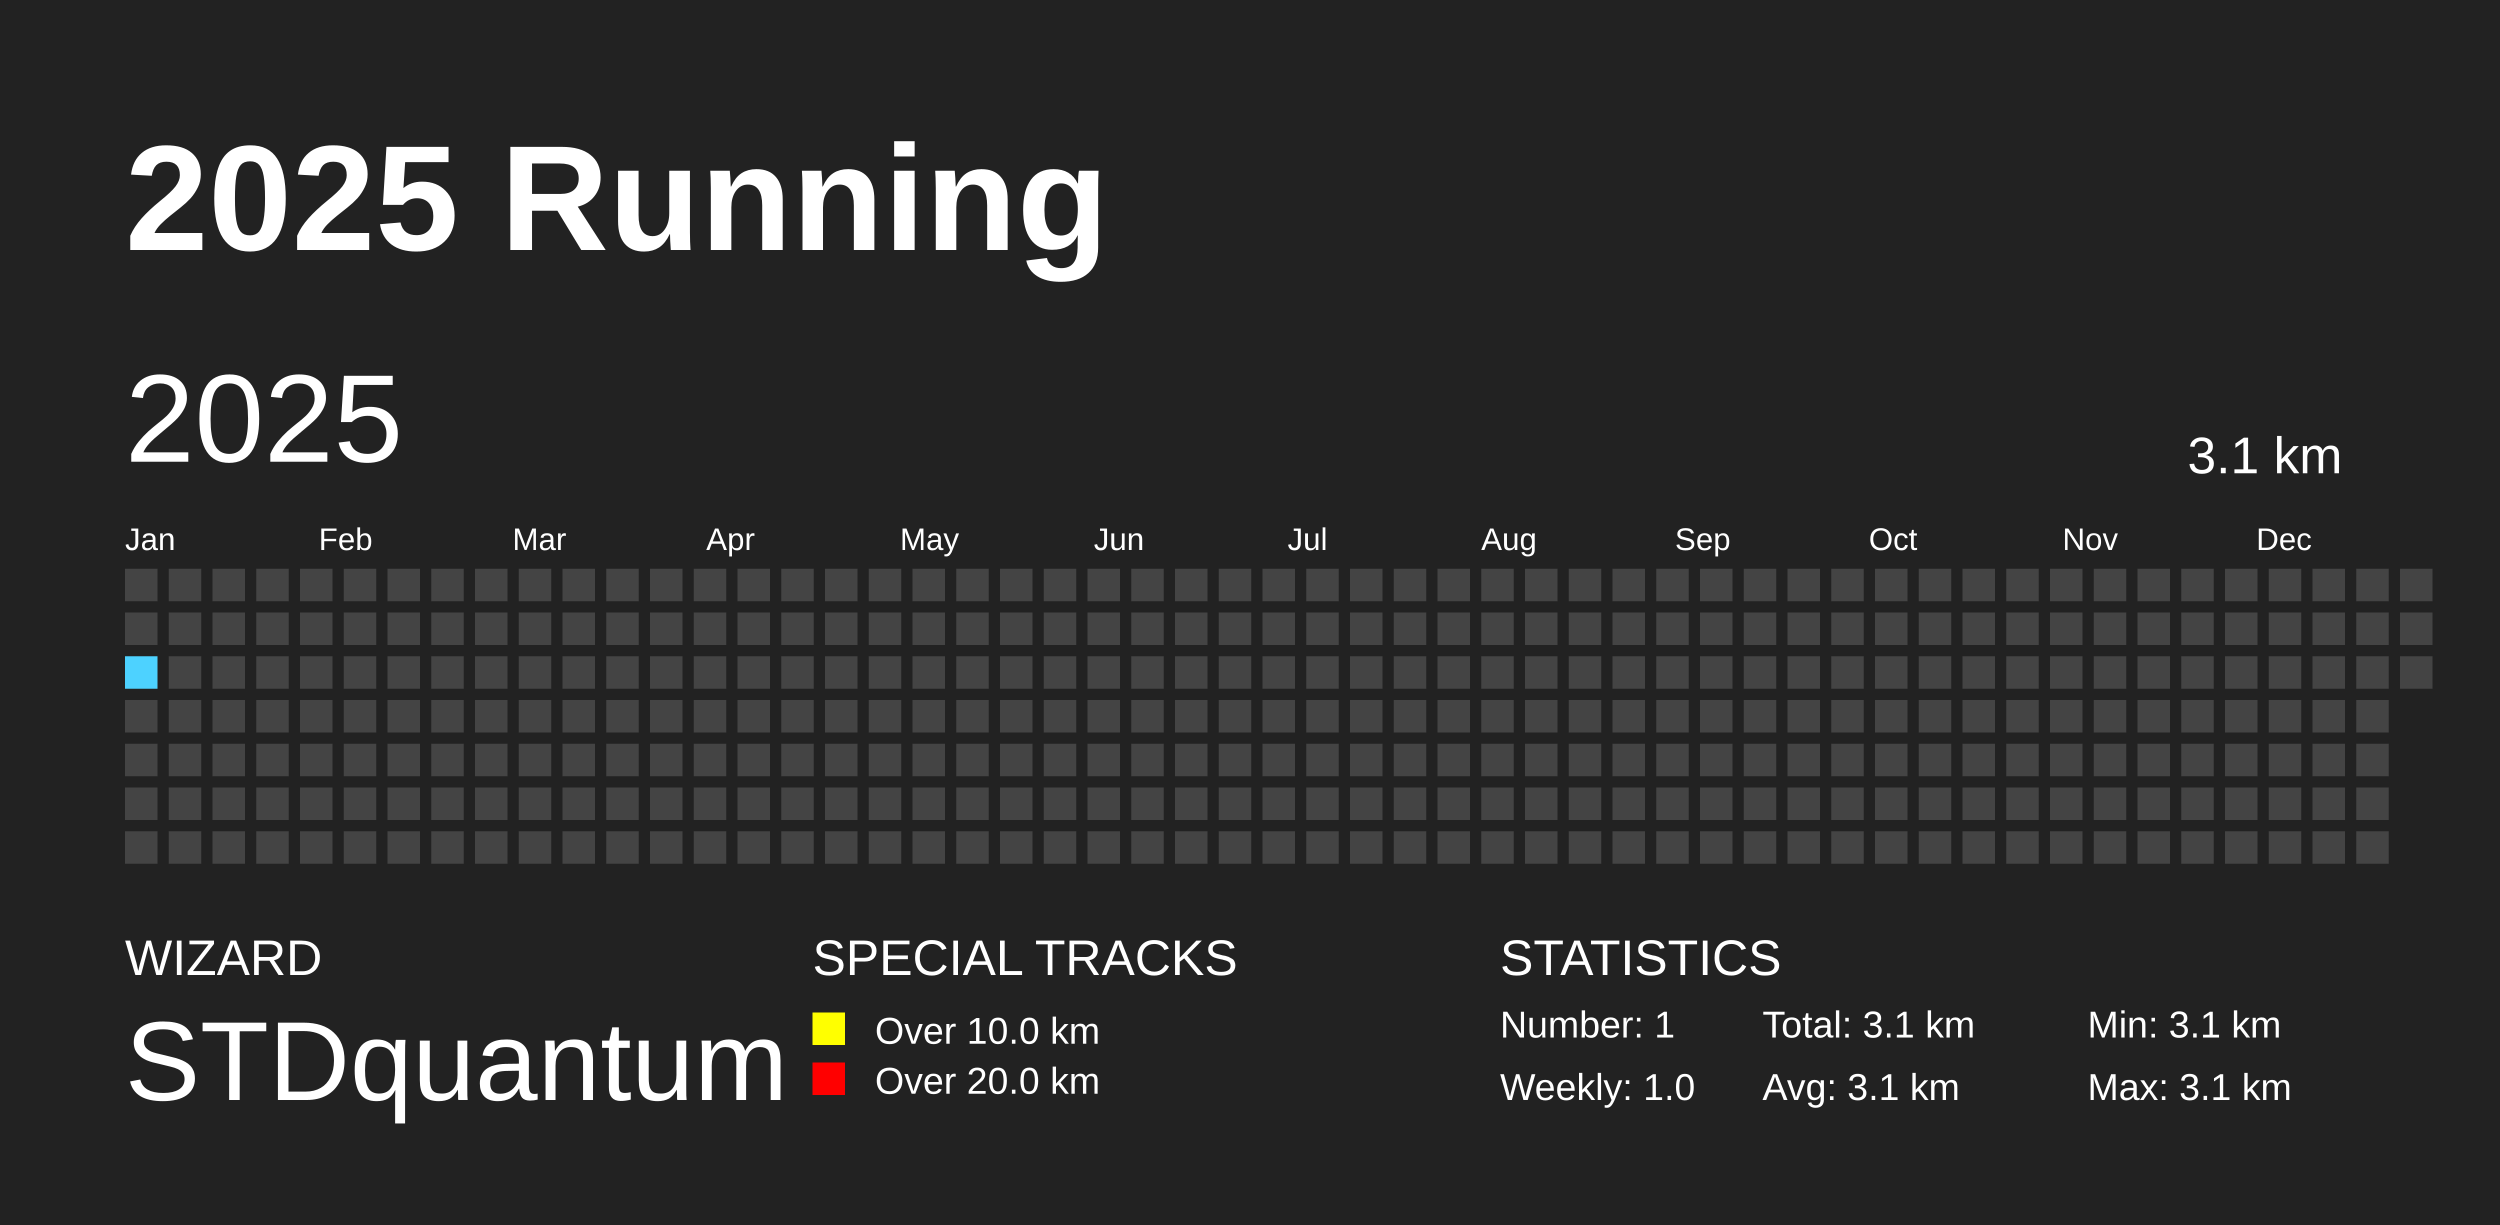
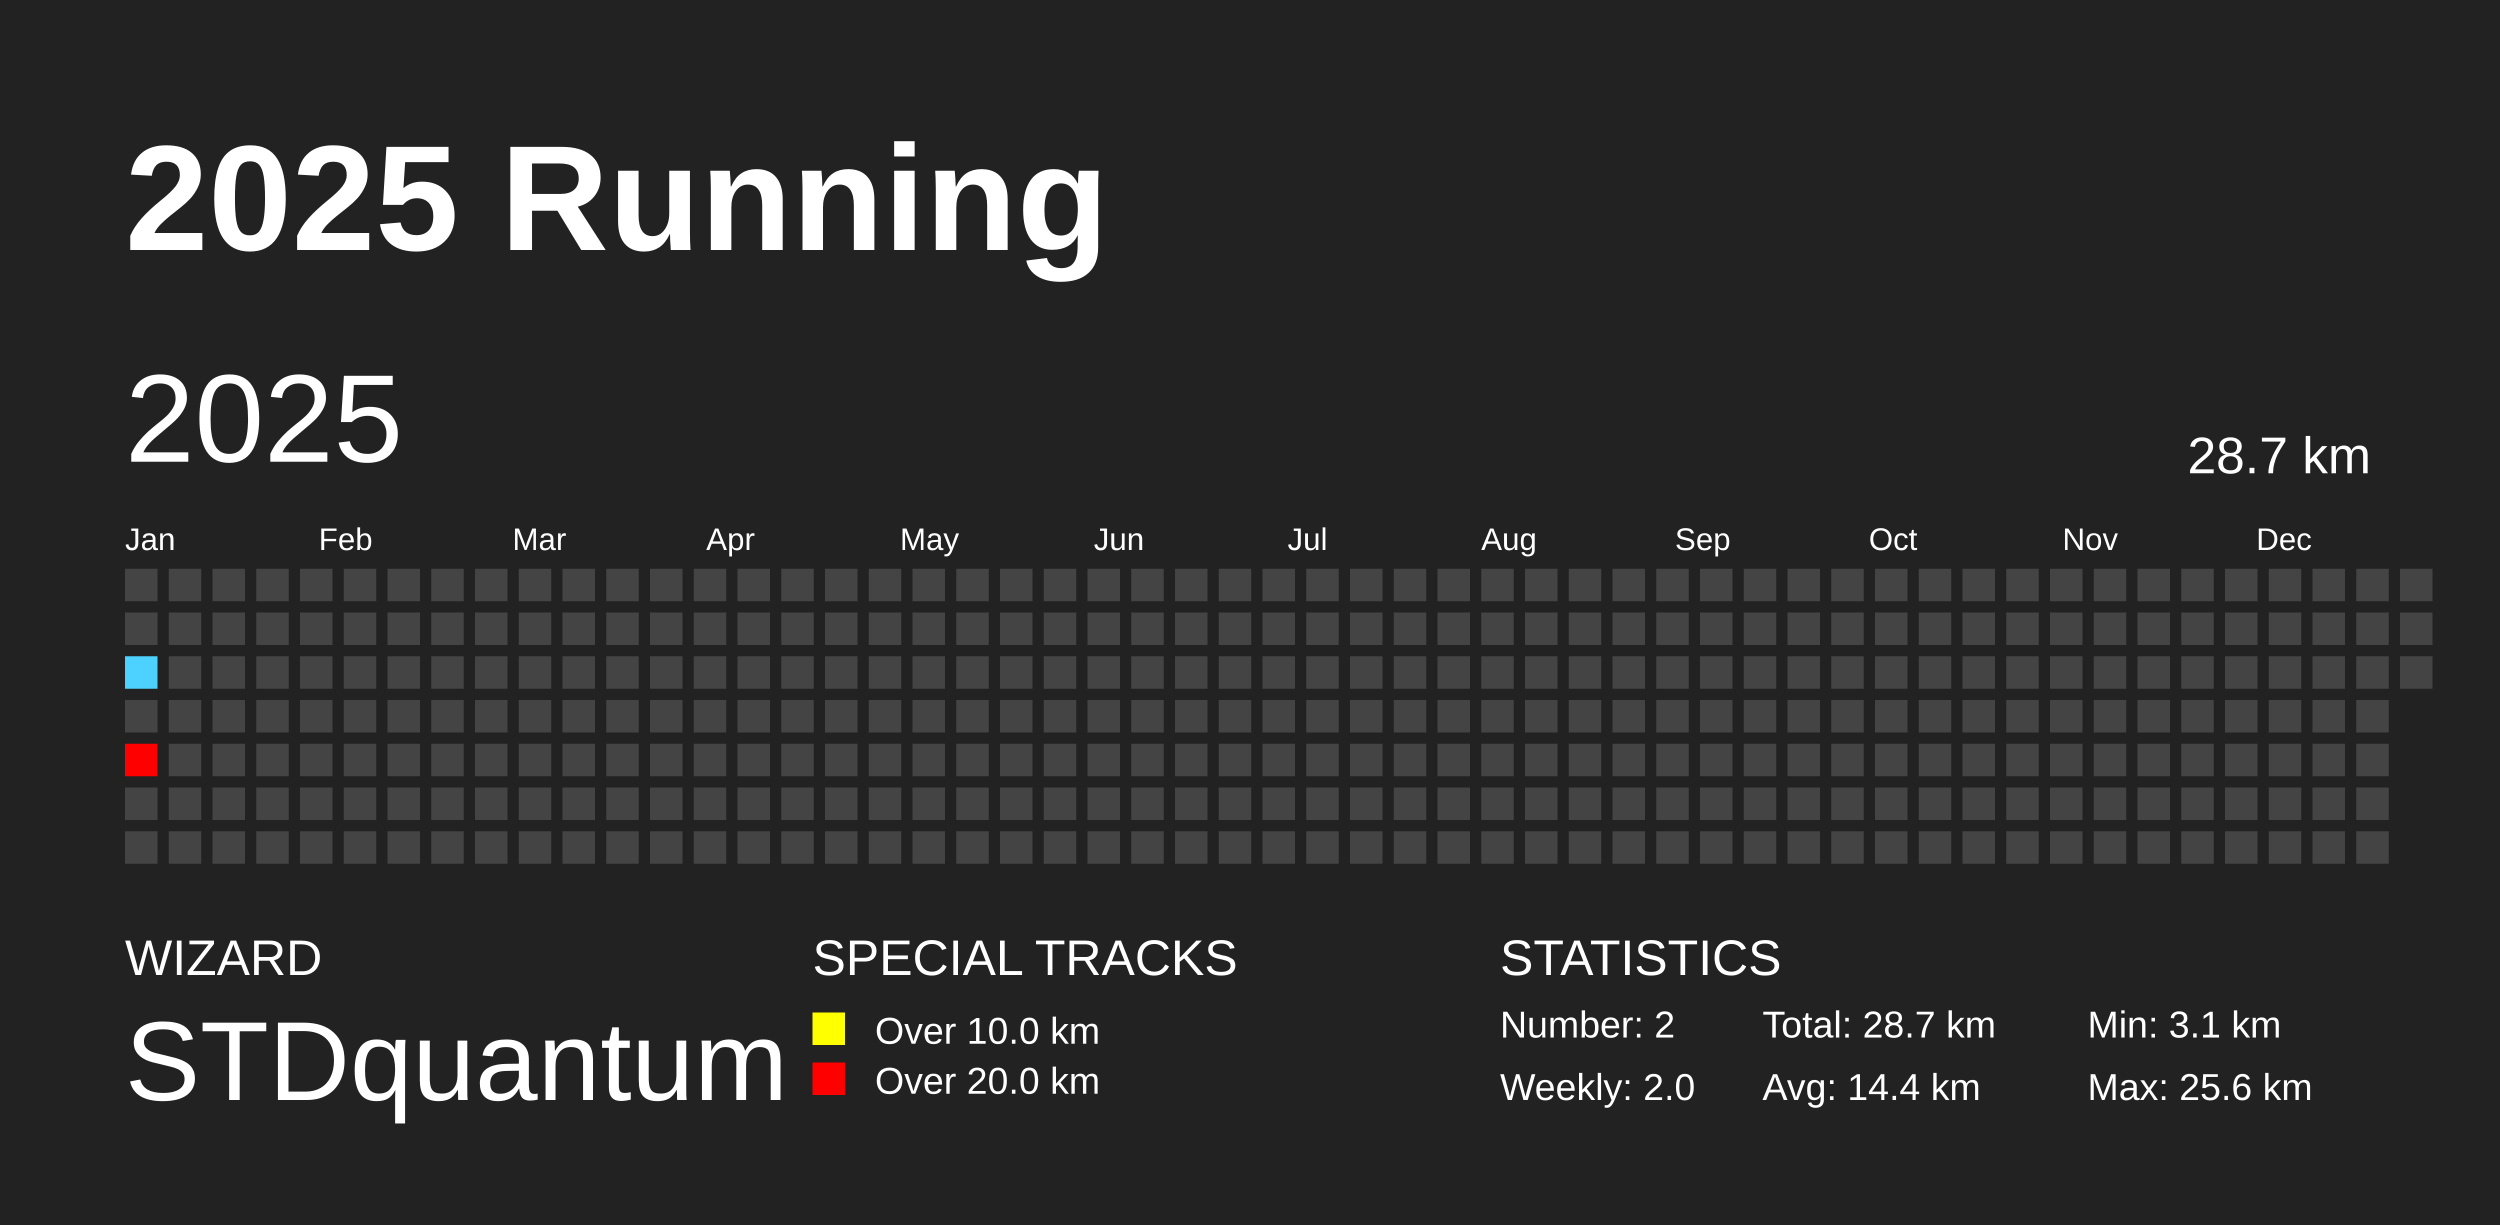
<svg xmlns="http://www.w3.org/2000/svg" baseProfile="full" height="98mm" version="1.1" viewBox="0,0,200,98" width="200mm">
  <defs />
  <rect fill="#222222" height="98" width="200" x="0" y="0" />
  <text fill="#FFFFFF" style="font-size:12px; font-family:Arial; font-weight:bold;" x="10" y="20">2025 Running</text>
  <text fill="#FFFFFF" style="font-size:4px; font-family:Arial" x="10" y="78">WIZARD</text>
  <text fill="#FFFFFF" style="font-size:9px; font-family:Arial" x="10" y="88">STDquantum</text>
  <text fill="#FFFFFF" style="font-size:4px; font-family:Arial" x="65" y="78">SPECIAL TRACKS</text>
  <rect fill="yellow" height="2.6" width="2.6" x="65" y="81" />
  <text fill="#FFFFFF" style="font-size:3px; font-family:Arial" x="70" y="83.5">Over 10.0 km</text>
  <rect fill="red" height="2.6" width="2.6" x="65" y="85" />
  <text fill="#FFFFFF" style="font-size:3px; font-family:Arial" x="70" y="87.5">Over 20.0 km</text>
  <text fill="#FFFFFF" style="font-size:4px; font-family:Arial" x="120" y="78">STATISTICS</text>
-   <text fill="#FFFFFF" style="font-size:3px; font-family:Arial" x="120" y="83">Number: 1</text>
-   <text fill="#FFFFFF" style="font-size:3px; font-family:Arial" x="120" y="88">Weekly: 1.0</text>
-   <text fill="#FFFFFF" style="font-size:3px; font-family:Arial" x="141" y="83">Total: 3.1 km</text>
-   <text fill="#FFFFFF" style="font-size:3px; font-family:Arial" x="141" y="88">Avg: 3.1 km</text>
+   <text fill="#FFFFFF" style="font-size:3px; font-family:Arial" x="120" y="83">Number: 2</text>
+   <text fill="#FFFFFF" style="font-size:3px; font-family:Arial" x="120" y="88">Weekly: 2.0</text>
+   <text fill="#FFFFFF" style="font-size:3px; font-family:Arial" x="141" y="83">Total: 28.7 km</text>
+   <text fill="#FFFFFF" style="font-size:3px; font-family:Arial" x="141" y="88">Avg: 14.4 km</text>
  <text fill="#FFFFFF" style="font-size:3px; font-family:Arial" x="167" y="83">Min: 3.1 km</text>
-   <text fill="#FFFFFF" style="font-size:3px; font-family:Arial" x="167" y="88">Max: 3.1 km</text>
+   <text fill="#FFFFFF" style="font-size:3px; font-family:Arial" x="167" y="88">Max: 25.6 km</text>
  <text dominant-baseline="hanging" fill="#FFFFFF" style="font-size:10.0px; font-family:Arial;" x="10" y="30">2025</text>
-   <text dominant-baseline="hanging" fill="#FFFFFF" style="font-size:4.125px; font-family:Arial;" x="175" y="35">3.1 km</text>
+   <text dominant-baseline="hanging" fill="#FFFFFF" style="font-size:4.125px; font-family:Arial;" x="175" y="35">28.7 km</text>
  <text fill="#FFFFFF" style="font-size:2.5px; font-family:Arial" x="10.0" y="44">Jan</text>
  <text fill="#FFFFFF" style="font-size:2.5px; font-family:Arial" x="25.5" y="44">Feb</text>
  <text fill="#FFFFFF" style="font-size:2.5px; font-family:Arial" x="41.0" y="44">Mar</text>
  <text fill="#FFFFFF" style="font-size:2.5px; font-family:Arial" x="56.5" y="44">Apr</text>
  <text fill="#FFFFFF" style="font-size:2.5px; font-family:Arial" x="72.0" y="44">May</text>
  <text fill="#FFFFFF" style="font-size:2.5px; font-family:Arial" x="87.5" y="44">Jun</text>
  <text fill="#FFFFFF" style="font-size:2.5px; font-family:Arial" x="103.0" y="44">Jul</text>
  <text fill="#FFFFFF" style="font-size:2.5px; font-family:Arial" x="118.5" y="44">Aug</text>
  <text fill="#FFFFFF" style="font-size:2.5px; font-family:Arial" x="134.0" y="44">Sep</text>
  <text fill="#FFFFFF" style="font-size:2.5px; font-family:Arial" x="149.5" y="44">Oct</text>
  <text fill="#FFFFFF" style="font-size:2.5px; font-family:Arial" x="165.0" y="44">Nov</text>
  <text fill="#FFFFFF" style="font-size:2.5px; font-family:Arial" x="180.5" y="44">Dec</text>
  <rect fill="#444444" height="2.6" width="2.6" x="10.0" y="45.5" />
  <rect fill="#444444" height="2.6" width="2.6" x="10.0" y="49.0" />
-   <rect fill="#4DD2FF" height="2.6" width="2.6" x="10.0" y="52.5" />
+   <rect fill="#4dd2ff" height="2.6" width="2.6" x="10.0" y="52.5" />
  <rect fill="#444444" height="2.6" width="2.6" x="10.0" y="56.0" />
-   <rect fill="#444444" height="2.6" width="2.6" x="10.0" y="59.5" />
+   <rect fill="red" height="2.6" width="2.6" x="10.0" y="59.5" />
  <rect fill="#444444" height="2.6" width="2.6" x="10.0" y="63.0" />
  <rect fill="#444444" height="2.6" width="2.6" x="10.0" y="66.5" />
  <rect fill="#444444" height="2.6" width="2.6" x="13.5" y="45.5" />
  <rect fill="#444444" height="2.6" width="2.6" x="13.5" y="49.0" />
  <rect fill="#444444" height="2.6" width="2.6" x="13.5" y="52.5" />
  <rect fill="#444444" height="2.6" width="2.6" x="13.5" y="56.0" />
  <rect fill="#444444" height="2.6" width="2.6" x="13.5" y="59.5" />
  <rect fill="#444444" height="2.6" width="2.6" x="13.5" y="63.0" />
  <rect fill="#444444" height="2.6" width="2.6" x="13.5" y="66.5" />
  <rect fill="#444444" height="2.6" width="2.6" x="17.0" y="45.5" />
  <rect fill="#444444" height="2.6" width="2.6" x="17.0" y="49.0" />
  <rect fill="#444444" height="2.6" width="2.6" x="17.0" y="52.5" />
  <rect fill="#444444" height="2.6" width="2.6" x="17.0" y="56.0" />
  <rect fill="#444444" height="2.6" width="2.6" x="17.0" y="59.5" />
  <rect fill="#444444" height="2.6" width="2.6" x="17.0" y="63.0" />
  <rect fill="#444444" height="2.6" width="2.6" x="17.0" y="66.5" />
  <rect fill="#444444" height="2.6" width="2.6" x="20.5" y="45.5" />
  <rect fill="#444444" height="2.6" width="2.6" x="20.5" y="49.0" />
  <rect fill="#444444" height="2.6" width="2.6" x="20.5" y="52.5" />
  <rect fill="#444444" height="2.6" width="2.6" x="20.5" y="56.0" />
  <rect fill="#444444" height="2.6" width="2.6" x="20.5" y="59.5" />
  <rect fill="#444444" height="2.6" width="2.6" x="20.5" y="63.0" />
  <rect fill="#444444" height="2.6" width="2.6" x="20.5" y="66.5" />
  <rect fill="#444444" height="2.6" width="2.6" x="24.0" y="45.5" />
  <rect fill="#444444" height="2.6" width="2.6" x="24.0" y="49.0" />
  <rect fill="#444444" height="2.6" width="2.6" x="24.0" y="52.5" />
  <rect fill="#444444" height="2.6" width="2.6" x="24.0" y="56.0" />
  <rect fill="#444444" height="2.6" width="2.6" x="24.0" y="59.5" />
  <rect fill="#444444" height="2.6" width="2.6" x="24.0" y="63.0" />
  <rect fill="#444444" height="2.6" width="2.6" x="24.0" y="66.5" />
  <rect fill="#444444" height="2.6" width="2.6" x="27.5" y="45.5" />
  <rect fill="#444444" height="2.6" width="2.6" x="27.5" y="49.0" />
  <rect fill="#444444" height="2.6" width="2.6" x="27.5" y="52.5" />
  <rect fill="#444444" height="2.6" width="2.6" x="27.5" y="56.0" />
  <rect fill="#444444" height="2.6" width="2.6" x="27.5" y="59.5" />
  <rect fill="#444444" height="2.6" width="2.6" x="27.5" y="63.0" />
  <rect fill="#444444" height="2.6" width="2.6" x="27.5" y="66.5" />
  <rect fill="#444444" height="2.6" width="2.6" x="31.0" y="45.5" />
  <rect fill="#444444" height="2.6" width="2.6" x="31.0" y="49.0" />
  <rect fill="#444444" height="2.6" width="2.6" x="31.0" y="52.5" />
  <rect fill="#444444" height="2.6" width="2.6" x="31.0" y="56.0" />
  <rect fill="#444444" height="2.6" width="2.6" x="31.0" y="59.5" />
  <rect fill="#444444" height="2.6" width="2.6" x="31.0" y="63.0" />
  <rect fill="#444444" height="2.6" width="2.6" x="31.0" y="66.5" />
  <rect fill="#444444" height="2.6" width="2.6" x="34.5" y="45.5" />
  <rect fill="#444444" height="2.6" width="2.6" x="34.5" y="49.0" />
  <rect fill="#444444" height="2.6" width="2.6" x="34.5" y="52.5" />
  <rect fill="#444444" height="2.6" width="2.6" x="34.5" y="56.0" />
  <rect fill="#444444" height="2.6" width="2.6" x="34.5" y="59.5" />
  <rect fill="#444444" height="2.6" width="2.6" x="34.5" y="63.0" />
  <rect fill="#444444" height="2.6" width="2.6" x="34.5" y="66.5" />
  <rect fill="#444444" height="2.6" width="2.6" x="38.0" y="45.5" />
  <rect fill="#444444" height="2.6" width="2.6" x="38.0" y="49.0" />
  <rect fill="#444444" height="2.6" width="2.6" x="38.0" y="52.5" />
  <rect fill="#444444" height="2.6" width="2.6" x="38.0" y="56.0" />
  <rect fill="#444444" height="2.6" width="2.6" x="38.0" y="59.5" />
  <rect fill="#444444" height="2.6" width="2.6" x="38.0" y="63.0" />
  <rect fill="#444444" height="2.6" width="2.6" x="38.0" y="66.5" />
  <rect fill="#444444" height="2.6" width="2.6" x="41.5" y="45.5" />
  <rect fill="#444444" height="2.6" width="2.6" x="41.5" y="49.0" />
  <rect fill="#444444" height="2.6" width="2.6" x="41.5" y="52.5" />
  <rect fill="#444444" height="2.6" width="2.6" x="41.5" y="56.0" />
  <rect fill="#444444" height="2.6" width="2.6" x="41.5" y="59.5" />
  <rect fill="#444444" height="2.6" width="2.6" x="41.5" y="63.0" />
  <rect fill="#444444" height="2.6" width="2.6" x="41.5" y="66.5" />
  <rect fill="#444444" height="2.6" width="2.6" x="45.0" y="45.5" />
  <rect fill="#444444" height="2.6" width="2.6" x="45.0" y="49.0" />
  <rect fill="#444444" height="2.6" width="2.6" x="45.0" y="52.5" />
  <rect fill="#444444" height="2.6" width="2.6" x="45.0" y="56.0" />
  <rect fill="#444444" height="2.6" width="2.6" x="45.0" y="59.5" />
  <rect fill="#444444" height="2.6" width="2.6" x="45.0" y="63.0" />
  <rect fill="#444444" height="2.6" width="2.6" x="45.0" y="66.5" />
  <rect fill="#444444" height="2.6" width="2.6" x="48.5" y="45.5" />
  <rect fill="#444444" height="2.6" width="2.6" x="48.5" y="49.0" />
  <rect fill="#444444" height="2.6" width="2.6" x="48.5" y="52.5" />
  <rect fill="#444444" height="2.6" width="2.6" x="48.5" y="56.0" />
  <rect fill="#444444" height="2.6" width="2.6" x="48.5" y="59.5" />
  <rect fill="#444444" height="2.6" width="2.6" x="48.5" y="63.0" />
  <rect fill="#444444" height="2.6" width="2.6" x="48.5" y="66.5" />
  <rect fill="#444444" height="2.6" width="2.6" x="52.0" y="45.5" />
  <rect fill="#444444" height="2.6" width="2.6" x="52.0" y="49.0" />
  <rect fill="#444444" height="2.6" width="2.6" x="52.0" y="52.5" />
  <rect fill="#444444" height="2.6" width="2.6" x="52.0" y="56.0" />
  <rect fill="#444444" height="2.6" width="2.6" x="52.0" y="59.5" />
  <rect fill="#444444" height="2.6" width="2.6" x="52.0" y="63.0" />
  <rect fill="#444444" height="2.6" width="2.6" x="52.0" y="66.5" />
  <rect fill="#444444" height="2.6" width="2.6" x="55.5" y="45.5" />
  <rect fill="#444444" height="2.6" width="2.6" x="55.5" y="49.0" />
  <rect fill="#444444" height="2.6" width="2.6" x="55.5" y="52.5" />
  <rect fill="#444444" height="2.6" width="2.6" x="55.5" y="56.0" />
  <rect fill="#444444" height="2.6" width="2.6" x="55.5" y="59.5" />
  <rect fill="#444444" height="2.6" width="2.6" x="55.5" y="63.0" />
  <rect fill="#444444" height="2.6" width="2.6" x="55.5" y="66.5" />
  <rect fill="#444444" height="2.6" width="2.6" x="59.0" y="45.5" />
  <rect fill="#444444" height="2.6" width="2.6" x="59.0" y="49.0" />
  <rect fill="#444444" height="2.6" width="2.6" x="59.0" y="52.5" />
  <rect fill="#444444" height="2.6" width="2.6" x="59.0" y="56.0" />
  <rect fill="#444444" height="2.6" width="2.6" x="59.0" y="59.5" />
  <rect fill="#444444" height="2.6" width="2.6" x="59.0" y="63.0" />
  <rect fill="#444444" height="2.6" width="2.6" x="59.0" y="66.5" />
  <rect fill="#444444" height="2.6" width="2.6" x="62.5" y="45.5" />
  <rect fill="#444444" height="2.6" width="2.6" x="62.5" y="49.0" />
  <rect fill="#444444" height="2.6" width="2.6" x="62.5" y="52.5" />
  <rect fill="#444444" height="2.6" width="2.6" x="62.5" y="56.0" />
  <rect fill="#444444" height="2.6" width="2.6" x="62.5" y="59.5" />
  <rect fill="#444444" height="2.6" width="2.6" x="62.5" y="63.0" />
  <rect fill="#444444" height="2.6" width="2.6" x="62.5" y="66.5" />
  <rect fill="#444444" height="2.6" width="2.6" x="66.0" y="45.5" />
  <rect fill="#444444" height="2.6" width="2.6" x="66.0" y="49.0" />
  <rect fill="#444444" height="2.6" width="2.6" x="66.0" y="52.5" />
  <rect fill="#444444" height="2.6" width="2.6" x="66.0" y="56.0" />
  <rect fill="#444444" height="2.6" width="2.6" x="66.0" y="59.5" />
  <rect fill="#444444" height="2.6" width="2.6" x="66.0" y="63.0" />
  <rect fill="#444444" height="2.6" width="2.6" x="66.0" y="66.5" />
  <rect fill="#444444" height="2.6" width="2.6" x="69.5" y="45.5" />
  <rect fill="#444444" height="2.6" width="2.6" x="69.5" y="49.0" />
  <rect fill="#444444" height="2.6" width="2.6" x="69.5" y="52.5" />
  <rect fill="#444444" height="2.6" width="2.6" x="69.5" y="56.0" />
  <rect fill="#444444" height="2.6" width="2.6" x="69.5" y="59.5" />
  <rect fill="#444444" height="2.6" width="2.6" x="69.5" y="63.0" />
  <rect fill="#444444" height="2.6" width="2.6" x="69.5" y="66.5" />
  <rect fill="#444444" height="2.6" width="2.6" x="73.0" y="45.5" />
  <rect fill="#444444" height="2.6" width="2.6" x="73.0" y="49.0" />
  <rect fill="#444444" height="2.6" width="2.6" x="73.0" y="52.5" />
  <rect fill="#444444" height="2.6" width="2.6" x="73.0" y="56.0" />
  <rect fill="#444444" height="2.6" width="2.6" x="73.0" y="59.5" />
  <rect fill="#444444" height="2.6" width="2.6" x="73.0" y="63.0" />
  <rect fill="#444444" height="2.6" width="2.6" x="73.0" y="66.5" />
  <rect fill="#444444" height="2.6" width="2.6" x="76.5" y="45.5" />
  <rect fill="#444444" height="2.6" width="2.6" x="76.5" y="49.0" />
  <rect fill="#444444" height="2.6" width="2.6" x="76.5" y="52.5" />
  <rect fill="#444444" height="2.6" width="2.6" x="76.5" y="56.0" />
  <rect fill="#444444" height="2.6" width="2.6" x="76.5" y="59.5" />
  <rect fill="#444444" height="2.6" width="2.6" x="76.5" y="63.0" />
  <rect fill="#444444" height="2.6" width="2.6" x="76.5" y="66.5" />
  <rect fill="#444444" height="2.6" width="2.6" x="80.0" y="45.5" />
  <rect fill="#444444" height="2.6" width="2.6" x="80.0" y="49.0" />
  <rect fill="#444444" height="2.6" width="2.6" x="80.0" y="52.5" />
  <rect fill="#444444" height="2.6" width="2.6" x="80.0" y="56.0" />
  <rect fill="#444444" height="2.6" width="2.6" x="80.0" y="59.5" />
  <rect fill="#444444" height="2.6" width="2.6" x="80.0" y="63.0" />
  <rect fill="#444444" height="2.6" width="2.6" x="80.0" y="66.5" />
  <rect fill="#444444" height="2.6" width="2.6" x="83.5" y="45.5" />
  <rect fill="#444444" height="2.6" width="2.6" x="83.5" y="49.0" />
  <rect fill="#444444" height="2.6" width="2.6" x="83.5" y="52.5" />
  <rect fill="#444444" height="2.6" width="2.6" x="83.5" y="56.0" />
  <rect fill="#444444" height="2.6" width="2.6" x="83.5" y="59.5" />
  <rect fill="#444444" height="2.6" width="2.6" x="83.5" y="63.0" />
  <rect fill="#444444" height="2.6" width="2.6" x="83.5" y="66.5" />
  <rect fill="#444444" height="2.6" width="2.6" x="87.0" y="45.5" />
  <rect fill="#444444" height="2.6" width="2.6" x="87.0" y="49.0" />
  <rect fill="#444444" height="2.6" width="2.6" x="87.0" y="52.5" />
  <rect fill="#444444" height="2.6" width="2.6" x="87.0" y="56.0" />
  <rect fill="#444444" height="2.6" width="2.6" x="87.0" y="59.5" />
  <rect fill="#444444" height="2.6" width="2.6" x="87.0" y="63.0" />
  <rect fill="#444444" height="2.6" width="2.6" x="87.0" y="66.5" />
  <rect fill="#444444" height="2.6" width="2.6" x="90.5" y="45.5" />
  <rect fill="#444444" height="2.6" width="2.6" x="90.5" y="49.0" />
  <rect fill="#444444" height="2.6" width="2.6" x="90.5" y="52.5" />
  <rect fill="#444444" height="2.6" width="2.6" x="90.5" y="56.0" />
  <rect fill="#444444" height="2.6" width="2.6" x="90.5" y="59.5" />
  <rect fill="#444444" height="2.6" width="2.6" x="90.5" y="63.0" />
  <rect fill="#444444" height="2.6" width="2.6" x="90.5" y="66.5" />
  <rect fill="#444444" height="2.6" width="2.6" x="94.0" y="45.5" />
  <rect fill="#444444" height="2.6" width="2.6" x="94.0" y="49.0" />
  <rect fill="#444444" height="2.6" width="2.6" x="94.0" y="52.5" />
  <rect fill="#444444" height="2.6" width="2.6" x="94.0" y="56.0" />
  <rect fill="#444444" height="2.6" width="2.6" x="94.0" y="59.5" />
  <rect fill="#444444" height="2.6" width="2.6" x="94.0" y="63.0" />
  <rect fill="#444444" height="2.6" width="2.6" x="94.0" y="66.5" />
  <rect fill="#444444" height="2.6" width="2.6" x="97.5" y="45.5" />
  <rect fill="#444444" height="2.6" width="2.6" x="97.5" y="49.0" />
  <rect fill="#444444" height="2.6" width="2.6" x="97.5" y="52.5" />
  <rect fill="#444444" height="2.6" width="2.6" x="97.5" y="56.0" />
  <rect fill="#444444" height="2.6" width="2.6" x="97.5" y="59.5" />
  <rect fill="#444444" height="2.6" width="2.6" x="97.5" y="63.0" />
  <rect fill="#444444" height="2.6" width="2.6" x="97.5" y="66.5" />
  <rect fill="#444444" height="2.6" width="2.6" x="101.0" y="45.5" />
  <rect fill="#444444" height="2.6" width="2.6" x="101.0" y="49.0" />
  <rect fill="#444444" height="2.6" width="2.6" x="101.0" y="52.5" />
  <rect fill="#444444" height="2.6" width="2.6" x="101.0" y="56.0" />
  <rect fill="#444444" height="2.6" width="2.6" x="101.0" y="59.5" />
  <rect fill="#444444" height="2.6" width="2.6" x="101.0" y="63.0" />
  <rect fill="#444444" height="2.6" width="2.6" x="101.0" y="66.5" />
  <rect fill="#444444" height="2.6" width="2.6" x="104.5" y="45.5" />
  <rect fill="#444444" height="2.6" width="2.6" x="104.5" y="49.0" />
  <rect fill="#444444" height="2.6" width="2.6" x="104.5" y="52.5" />
  <rect fill="#444444" height="2.6" width="2.6" x="104.5" y="56.0" />
  <rect fill="#444444" height="2.6" width="2.6" x="104.5" y="59.5" />
  <rect fill="#444444" height="2.6" width="2.6" x="104.5" y="63.0" />
  <rect fill="#444444" height="2.6" width="2.6" x="104.5" y="66.5" />
  <rect fill="#444444" height="2.6" width="2.6" x="108.0" y="45.5" />
  <rect fill="#444444" height="2.6" width="2.6" x="108.0" y="49.0" />
  <rect fill="#444444" height="2.6" width="2.6" x="108.0" y="52.5" />
  <rect fill="#444444" height="2.6" width="2.6" x="108.0" y="56.0" />
  <rect fill="#444444" height="2.6" width="2.6" x="108.0" y="59.5" />
  <rect fill="#444444" height="2.6" width="2.6" x="108.0" y="63.0" />
  <rect fill="#444444" height="2.6" width="2.6" x="108.0" y="66.5" />
  <rect fill="#444444" height="2.6" width="2.6" x="111.5" y="45.5" />
  <rect fill="#444444" height="2.6" width="2.6" x="111.5" y="49.0" />
  <rect fill="#444444" height="2.6" width="2.6" x="111.5" y="52.5" />
  <rect fill="#444444" height="2.6" width="2.6" x="111.5" y="56.0" />
  <rect fill="#444444" height="2.6" width="2.6" x="111.5" y="59.5" />
  <rect fill="#444444" height="2.6" width="2.6" x="111.5" y="63.0" />
  <rect fill="#444444" height="2.6" width="2.6" x="111.5" y="66.5" />
  <rect fill="#444444" height="2.6" width="2.6" x="115.0" y="45.5" />
  <rect fill="#444444" height="2.6" width="2.6" x="115.0" y="49.0" />
  <rect fill="#444444" height="2.6" width="2.6" x="115.0" y="52.5" />
  <rect fill="#444444" height="2.6" width="2.6" x="115.0" y="56.0" />
  <rect fill="#444444" height="2.6" width="2.6" x="115.0" y="59.5" />
  <rect fill="#444444" height="2.6" width="2.6" x="115.0" y="63.0" />
  <rect fill="#444444" height="2.6" width="2.6" x="115.0" y="66.5" />
  <rect fill="#444444" height="2.6" width="2.6" x="118.5" y="45.5" />
  <rect fill="#444444" height="2.6" width="2.6" x="118.5" y="49.0" />
  <rect fill="#444444" height="2.6" width="2.6" x="118.5" y="52.5" />
  <rect fill="#444444" height="2.6" width="2.6" x="118.5" y="56.0" />
  <rect fill="#444444" height="2.6" width="2.6" x="118.5" y="59.5" />
  <rect fill="#444444" height="2.6" width="2.6" x="118.5" y="63.0" />
  <rect fill="#444444" height="2.6" width="2.6" x="118.5" y="66.5" />
  <rect fill="#444444" height="2.6" width="2.6" x="122.0" y="45.5" />
  <rect fill="#444444" height="2.6" width="2.6" x="122.0" y="49.0" />
  <rect fill="#444444" height="2.6" width="2.6" x="122.0" y="52.5" />
  <rect fill="#444444" height="2.6" width="2.6" x="122.0" y="56.0" />
  <rect fill="#444444" height="2.6" width="2.6" x="122.0" y="59.5" />
  <rect fill="#444444" height="2.6" width="2.6" x="122.0" y="63.0" />
  <rect fill="#444444" height="2.6" width="2.6" x="122.0" y="66.5" />
  <rect fill="#444444" height="2.6" width="2.6" x="125.5" y="45.5" />
  <rect fill="#444444" height="2.6" width="2.6" x="125.5" y="49.0" />
  <rect fill="#444444" height="2.6" width="2.6" x="125.5" y="52.5" />
  <rect fill="#444444" height="2.6" width="2.6" x="125.5" y="56.0" />
  <rect fill="#444444" height="2.6" width="2.6" x="125.5" y="59.5" />
  <rect fill="#444444" height="2.6" width="2.6" x="125.5" y="63.0" />
  <rect fill="#444444" height="2.6" width="2.6" x="125.5" y="66.5" />
  <rect fill="#444444" height="2.6" width="2.6" x="129.0" y="45.5" />
  <rect fill="#444444" height="2.6" width="2.6" x="129.0" y="49.0" />
  <rect fill="#444444" height="2.6" width="2.6" x="129.0" y="52.5" />
  <rect fill="#444444" height="2.6" width="2.6" x="129.0" y="56.0" />
  <rect fill="#444444" height="2.6" width="2.6" x="129.0" y="59.5" />
  <rect fill="#444444" height="2.6" width="2.6" x="129.0" y="63.0" />
  <rect fill="#444444" height="2.6" width="2.6" x="129.0" y="66.5" />
  <rect fill="#444444" height="2.6" width="2.6" x="132.5" y="45.5" />
  <rect fill="#444444" height="2.6" width="2.6" x="132.5" y="49.0" />
  <rect fill="#444444" height="2.6" width="2.6" x="132.5" y="52.5" />
  <rect fill="#444444" height="2.6" width="2.6" x="132.5" y="56.0" />
  <rect fill="#444444" height="2.6" width="2.6" x="132.5" y="59.5" />
  <rect fill="#444444" height="2.6" width="2.6" x="132.5" y="63.0" />
  <rect fill="#444444" height="2.6" width="2.6" x="132.5" y="66.5" />
  <rect fill="#444444" height="2.6" width="2.6" x="136.0" y="45.5" />
  <rect fill="#444444" height="2.6" width="2.6" x="136.0" y="49.0" />
  <rect fill="#444444" height="2.6" width="2.6" x="136.0" y="52.5" />
  <rect fill="#444444" height="2.6" width="2.6" x="136.0" y="56.0" />
  <rect fill="#444444" height="2.6" width="2.6" x="136.0" y="59.5" />
  <rect fill="#444444" height="2.6" width="2.6" x="136.0" y="63.0" />
  <rect fill="#444444" height="2.6" width="2.6" x="136.0" y="66.5" />
  <rect fill="#444444" height="2.6" width="2.6" x="139.5" y="45.5" />
  <rect fill="#444444" height="2.6" width="2.6" x="139.5" y="49.0" />
  <rect fill="#444444" height="2.6" width="2.6" x="139.5" y="52.5" />
  <rect fill="#444444" height="2.6" width="2.6" x="139.5" y="56.0" />
  <rect fill="#444444" height="2.6" width="2.6" x="139.5" y="59.5" />
  <rect fill="#444444" height="2.6" width="2.6" x="139.5" y="63.0" />
  <rect fill="#444444" height="2.6" width="2.6" x="139.5" y="66.5" />
  <rect fill="#444444" height="2.6" width="2.6" x="143.0" y="45.5" />
  <rect fill="#444444" height="2.6" width="2.6" x="143.0" y="49.0" />
  <rect fill="#444444" height="2.6" width="2.6" x="143.0" y="52.5" />
  <rect fill="#444444" height="2.6" width="2.6" x="143.0" y="56.0" />
  <rect fill="#444444" height="2.6" width="2.6" x="143.0" y="59.5" />
  <rect fill="#444444" height="2.6" width="2.6" x="143.0" y="63.0" />
  <rect fill="#444444" height="2.6" width="2.6" x="143.0" y="66.5" />
  <rect fill="#444444" height="2.6" width="2.6" x="146.5" y="45.5" />
  <rect fill="#444444" height="2.6" width="2.6" x="146.5" y="49.0" />
  <rect fill="#444444" height="2.6" width="2.6" x="146.5" y="52.5" />
  <rect fill="#444444" height="2.6" width="2.6" x="146.5" y="56.0" />
  <rect fill="#444444" height="2.6" width="2.6" x="146.5" y="59.5" />
  <rect fill="#444444" height="2.6" width="2.6" x="146.5" y="63.0" />
  <rect fill="#444444" height="2.6" width="2.6" x="146.5" y="66.5" />
  <rect fill="#444444" height="2.6" width="2.6" x="150.0" y="45.5" />
  <rect fill="#444444" height="2.6" width="2.6" x="150.0" y="49.0" />
  <rect fill="#444444" height="2.6" width="2.6" x="150.0" y="52.5" />
  <rect fill="#444444" height="2.6" width="2.6" x="150.0" y="56.0" />
  <rect fill="#444444" height="2.6" width="2.6" x="150.0" y="59.5" />
  <rect fill="#444444" height="2.6" width="2.6" x="150.0" y="63.0" />
  <rect fill="#444444" height="2.6" width="2.6" x="150.0" y="66.5" />
  <rect fill="#444444" height="2.6" width="2.6" x="153.5" y="45.5" />
  <rect fill="#444444" height="2.6" width="2.6" x="153.5" y="49.0" />
  <rect fill="#444444" height="2.6" width="2.6" x="153.5" y="52.5" />
  <rect fill="#444444" height="2.6" width="2.6" x="153.5" y="56.0" />
  <rect fill="#444444" height="2.6" width="2.6" x="153.5" y="59.5" />
  <rect fill="#444444" height="2.6" width="2.6" x="153.5" y="63.0" />
  <rect fill="#444444" height="2.6" width="2.6" x="153.5" y="66.5" />
  <rect fill="#444444" height="2.6" width="2.6" x="157.0" y="45.5" />
  <rect fill="#444444" height="2.6" width="2.6" x="157.0" y="49.0" />
  <rect fill="#444444" height="2.6" width="2.6" x="157.0" y="52.5" />
  <rect fill="#444444" height="2.6" width="2.6" x="157.0" y="56.0" />
  <rect fill="#444444" height="2.6" width="2.6" x="157.0" y="59.5" />
  <rect fill="#444444" height="2.6" width="2.6" x="157.0" y="63.0" />
  <rect fill="#444444" height="2.6" width="2.6" x="157.0" y="66.5" />
  <rect fill="#444444" height="2.6" width="2.6" x="160.5" y="45.5" />
  <rect fill="#444444" height="2.6" width="2.6" x="160.5" y="49.0" />
  <rect fill="#444444" height="2.6" width="2.6" x="160.5" y="52.5" />
  <rect fill="#444444" height="2.6" width="2.6" x="160.5" y="56.0" />
  <rect fill="#444444" height="2.6" width="2.6" x="160.5" y="59.5" />
  <rect fill="#444444" height="2.6" width="2.6" x="160.5" y="63.0" />
  <rect fill="#444444" height="2.6" width="2.6" x="160.5" y="66.5" />
  <rect fill="#444444" height="2.6" width="2.6" x="164.0" y="45.5" />
  <rect fill="#444444" height="2.6" width="2.6" x="164.0" y="49.0" />
  <rect fill="#444444" height="2.6" width="2.6" x="164.0" y="52.5" />
  <rect fill="#444444" height="2.6" width="2.6" x="164.0" y="56.0" />
  <rect fill="#444444" height="2.6" width="2.6" x="164.0" y="59.5" />
  <rect fill="#444444" height="2.6" width="2.6" x="164.0" y="63.0" />
  <rect fill="#444444" height="2.6" width="2.6" x="164.0" y="66.5" />
  <rect fill="#444444" height="2.6" width="2.6" x="167.5" y="45.5" />
  <rect fill="#444444" height="2.6" width="2.6" x="167.5" y="49.0" />
  <rect fill="#444444" height="2.6" width="2.6" x="167.5" y="52.5" />
  <rect fill="#444444" height="2.6" width="2.6" x="167.5" y="56.0" />
  <rect fill="#444444" height="2.6" width="2.6" x="167.5" y="59.5" />
  <rect fill="#444444" height="2.6" width="2.6" x="167.5" y="63.0" />
  <rect fill="#444444" height="2.6" width="2.6" x="167.5" y="66.5" />
  <rect fill="#444444" height="2.6" width="2.6" x="171.0" y="45.5" />
  <rect fill="#444444" height="2.6" width="2.6" x="171.0" y="49.0" />
  <rect fill="#444444" height="2.6" width="2.6" x="171.0" y="52.5" />
  <rect fill="#444444" height="2.6" width="2.6" x="171.0" y="56.0" />
  <rect fill="#444444" height="2.6" width="2.6" x="171.0" y="59.5" />
  <rect fill="#444444" height="2.6" width="2.6" x="171.0" y="63.0" />
  <rect fill="#444444" height="2.6" width="2.6" x="171.0" y="66.5" />
  <rect fill="#444444" height="2.6" width="2.6" x="174.5" y="45.5" />
  <rect fill="#444444" height="2.6" width="2.6" x="174.5" y="49.0" />
  <rect fill="#444444" height="2.6" width="2.6" x="174.5" y="52.5" />
  <rect fill="#444444" height="2.6" width="2.6" x="174.5" y="56.0" />
  <rect fill="#444444" height="2.6" width="2.6" x="174.5" y="59.5" />
  <rect fill="#444444" height="2.6" width="2.6" x="174.5" y="63.0" />
  <rect fill="#444444" height="2.6" width="2.6" x="174.5" y="66.5" />
  <rect fill="#444444" height="2.6" width="2.6" x="178.0" y="45.5" />
  <rect fill="#444444" height="2.6" width="2.6" x="178.0" y="49.0" />
  <rect fill="#444444" height="2.6" width="2.6" x="178.0" y="52.5" />
  <rect fill="#444444" height="2.6" width="2.6" x="178.0" y="56.0" />
  <rect fill="#444444" height="2.6" width="2.6" x="178.0" y="59.5" />
  <rect fill="#444444" height="2.6" width="2.6" x="178.0" y="63.0" />
  <rect fill="#444444" height="2.6" width="2.6" x="178.0" y="66.5" />
  <rect fill="#444444" height="2.6" width="2.6" x="181.5" y="45.5" />
  <rect fill="#444444" height="2.6" width="2.6" x="181.5" y="49.0" />
  <rect fill="#444444" height="2.6" width="2.6" x="181.5" y="52.5" />
  <rect fill="#444444" height="2.6" width="2.6" x="181.5" y="56.0" />
  <rect fill="#444444" height="2.6" width="2.6" x="181.5" y="59.5" />
  <rect fill="#444444" height="2.6" width="2.6" x="181.5" y="63.0" />
  <rect fill="#444444" height="2.6" width="2.6" x="181.5" y="66.5" />
  <rect fill="#444444" height="2.6" width="2.6" x="185.0" y="45.5" />
  <rect fill="#444444" height="2.6" width="2.6" x="185.0" y="49.0" />
  <rect fill="#444444" height="2.6" width="2.6" x="185.0" y="52.5" />
  <rect fill="#444444" height="2.6" width="2.6" x="185.0" y="56.0" />
  <rect fill="#444444" height="2.6" width="2.6" x="185.0" y="59.5" />
  <rect fill="#444444" height="2.6" width="2.6" x="185.0" y="63.0" />
  <rect fill="#444444" height="2.6" width="2.6" x="185.0" y="66.5" />
  <rect fill="#444444" height="2.6" width="2.6" x="188.5" y="45.5" />
  <rect fill="#444444" height="2.6" width="2.6" x="188.5" y="49.0" />
  <rect fill="#444444" height="2.6" width="2.6" x="188.5" y="52.5" />
  <rect fill="#444444" height="2.6" width="2.6" x="188.5" y="56.0" />
  <rect fill="#444444" height="2.6" width="2.6" x="188.5" y="59.5" />
  <rect fill="#444444" height="2.6" width="2.6" x="188.5" y="63.0" />
  <rect fill="#444444" height="2.6" width="2.6" x="188.5" y="66.5" />
  <rect fill="#444444" height="2.6" width="2.6" x="192.0" y="45.5" />
  <rect fill="#444444" height="2.6" width="2.6" x="192.0" y="49.0" />
  <rect fill="#444444" height="2.6" width="2.6" x="192.0" y="52.5" />
</svg>
